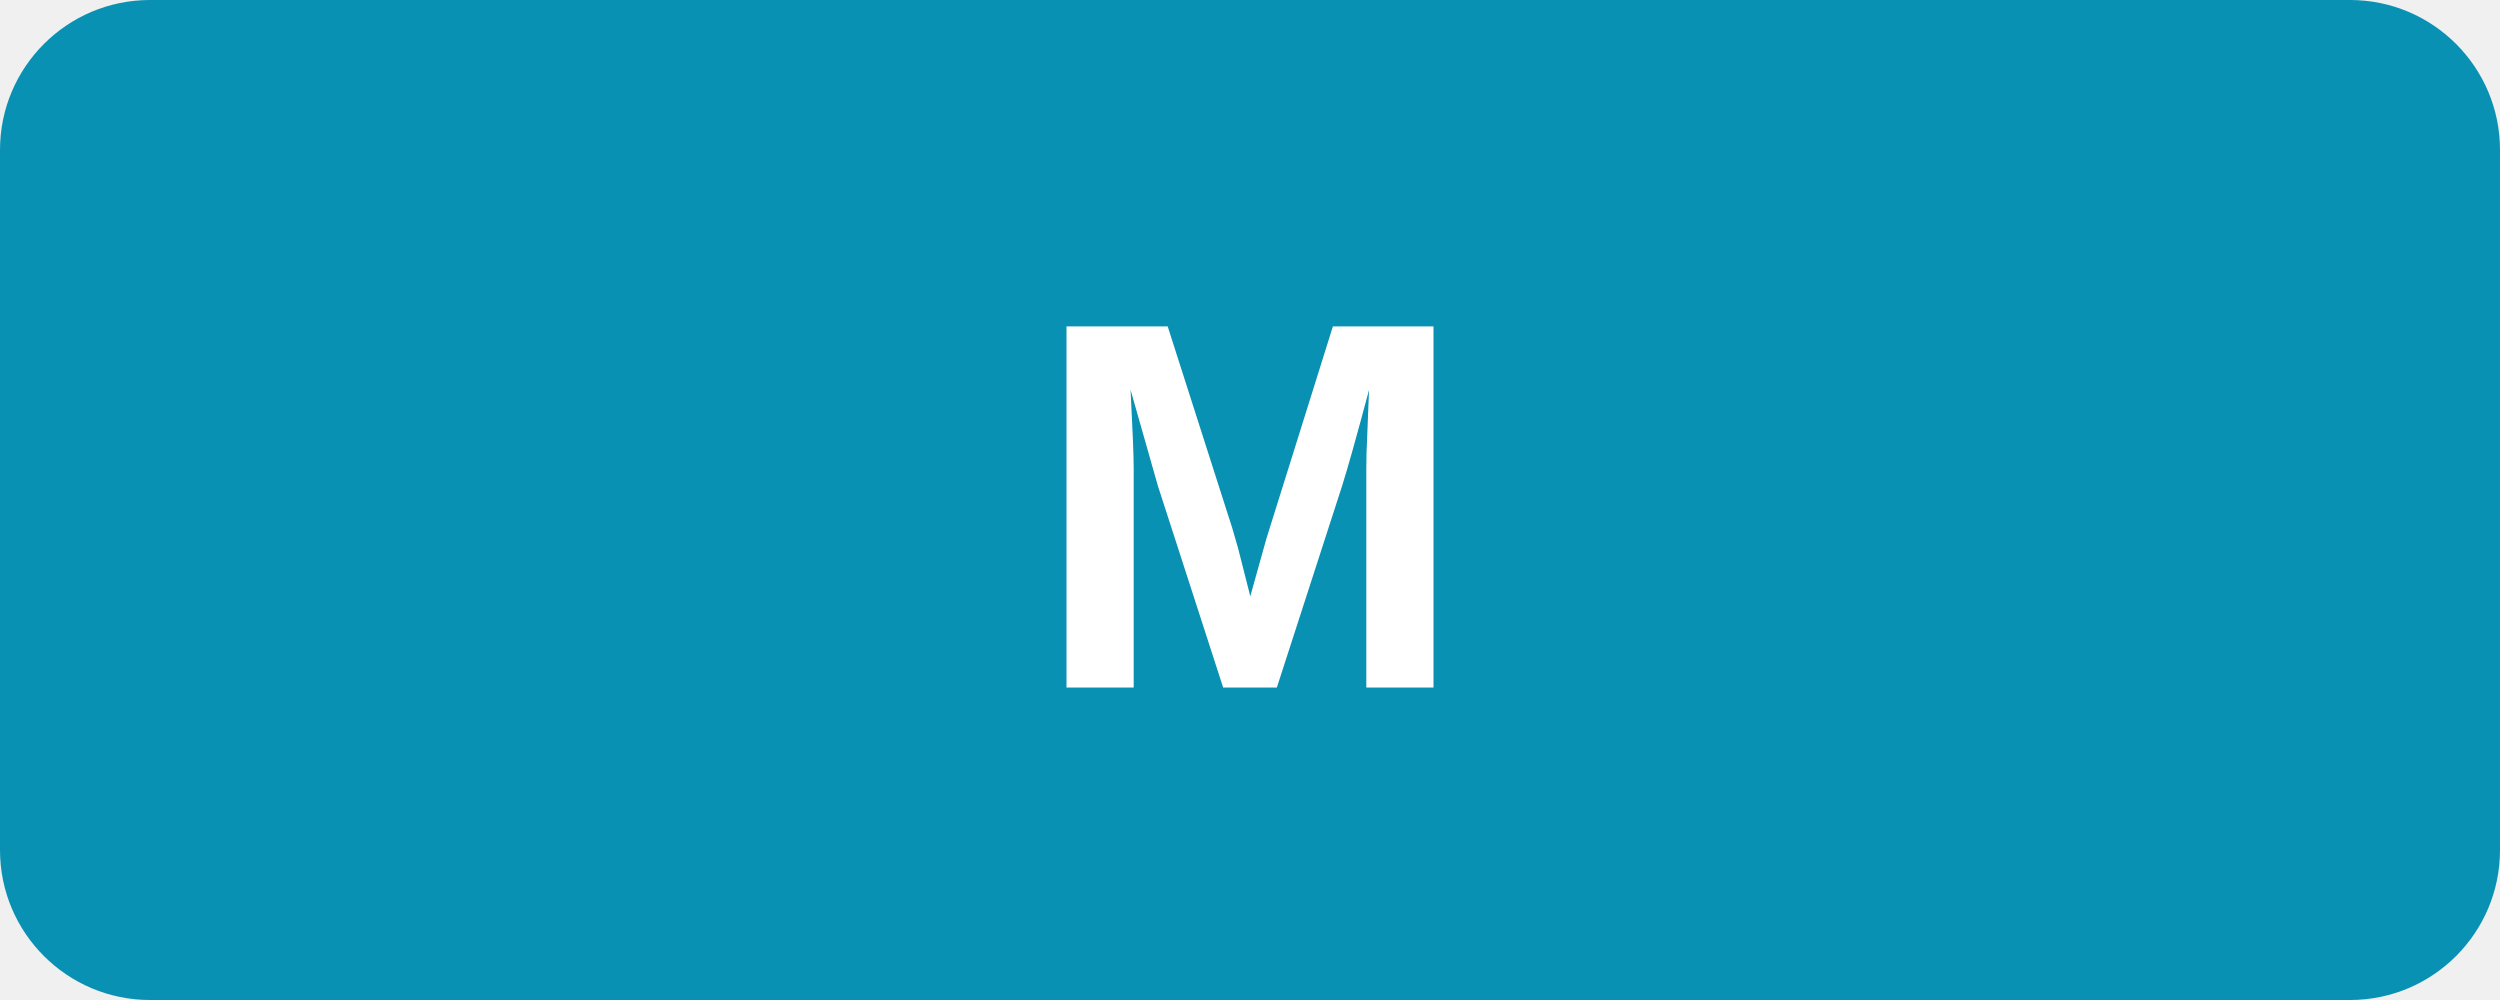
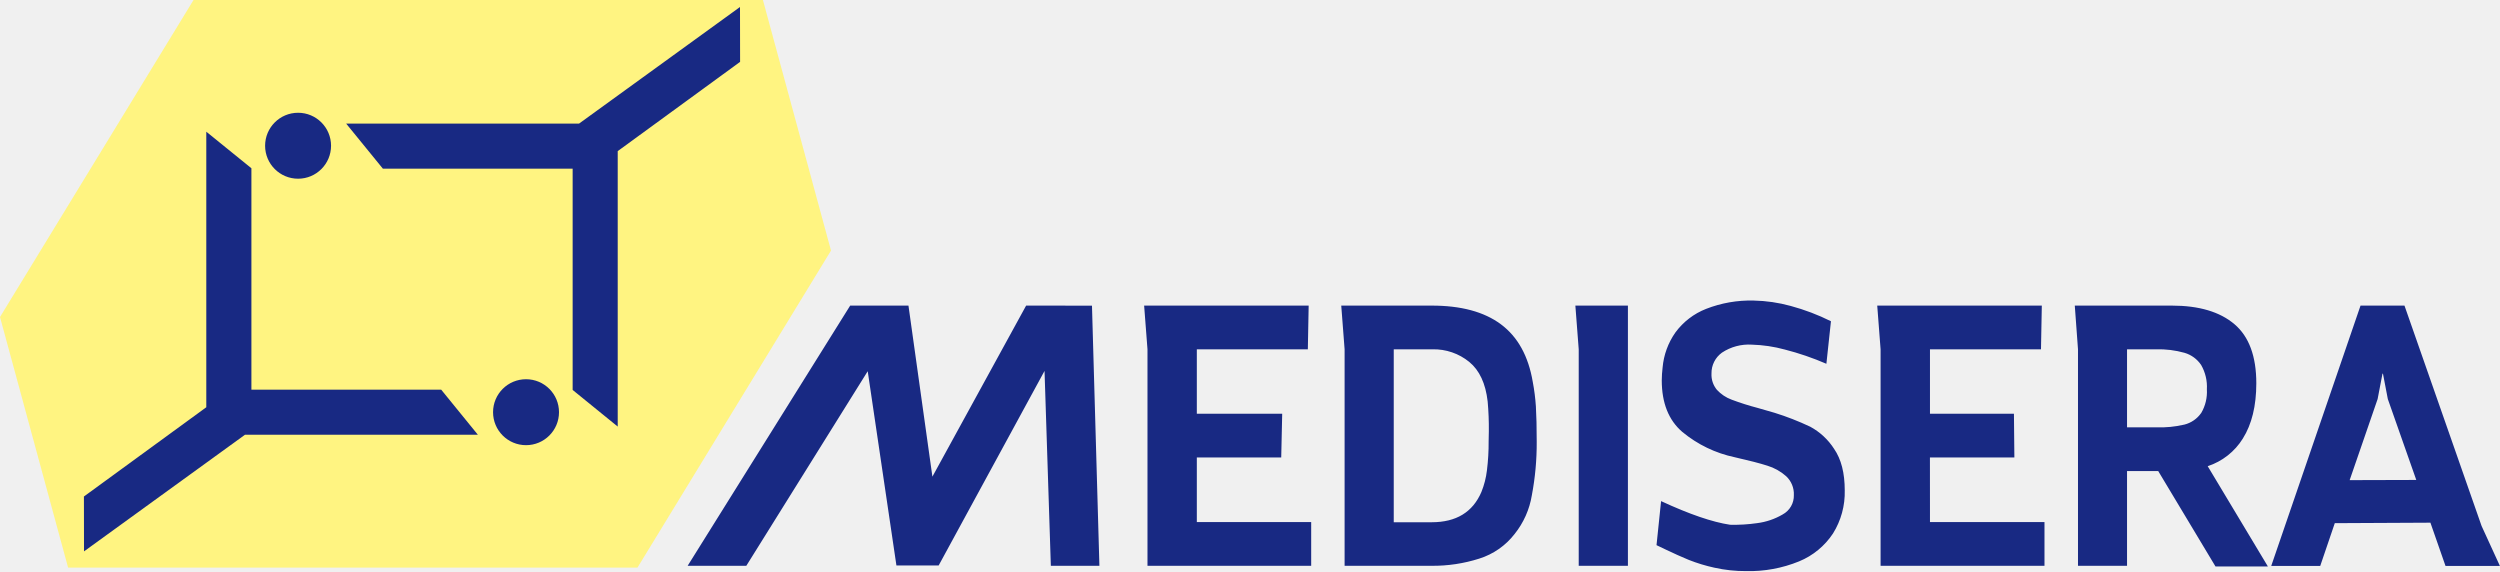
- <svg xmlns="http://www.w3.org/2000/svg" viewBox="0 0 200 80">
-   <rect width="200" height="80" rx="12" fill="#0891b2" />
-   <text y="55" font-size="42" font-weight="bold" text-anchor="middle" x="100" font-family="Arial,sans-serif" fill="white">M</text>
+ <svg xmlns="http://www.w3.org/2000/svg" viewBox="0 0 514.8 117.6">
+   <defs>
+     <style>.cls-1{isolation:isolate;}.cls-2{fill:#fff481;}.cls-2,.cls-4{fill-rule:evenodd;}.cls-3,.cls-4{fill:#182983;}</style>
+   </defs>
+   <g id="Rectangle_11" data-name="Rectangle 11" class="cls-1">
+     <g id="Polygon_1_copy-2" data-name="Polygon 1 copy">
+       <polygon class="cls-2" points="157.1 0 104.4 0 104.4 0 39.85 0 0 65.28 14.02 116.88 66.72 116.88 66.72 116.88 131.27 116.88 171.12 51.6 157.1 0" />
+     </g>
+     <g id="Ellipse_3-2" data-name="Ellipse 3">
+       <circle class="cls-3" cx="61.38" cy="30.01" r="6.79" />
+     </g>
+     <g id="Rectangle_12_copy_2-2" data-name="Rectangle 12 copy 2">
+       <polygon class="cls-4" points="98.4 89.52 90.85 80.24 51.77 80.24 51.77 34.65 42.48 27.12 42.48 83.86 17.28 102.24 17.3 113.54 50.45 89.52 98.4 89.52" />
+     </g>
+     <g id="Rectangle_12_copy_3-2" data-name="Rectangle 12 copy 3">
+       <polygon class="cls-4" points="152.4 12.74 152.38 1.44 119.24 25.45 71.28 25.45 78.84 34.73 117.92 34.73 117.92 80.3 127.2 87.84 127.2 31.12 152.4 12.74" />
+     </g>
+     <g id="Ellipse_3_copy-2" data-name="Ellipse 3 copy">
+       <circle class="cls-3" cx="108.32" cy="84.88" r="6.79" />
+     </g>
+     <g id="Rectangle_11-2" data-name="Rectangle 11">
+       <path class="cls-4" d="M211.3,62.93,192,98.15l-4.93-35.22h-12L141.6,116.51h12.08l25-40.07,5.91,40h8.7l21.8-40.06,1.3,40.13h10l-1.53-53.57ZM246.45,94.2h17.38l.2-9H246.45V71.93h22.86l.17-9H235.6l.69,9v44.58H270v-9H246.45Zm69.18-15.54q-1.35-8-6.56-11.88t-14.36-3.85H276.19l.69,9v44.58h17.86a31.39,31.39,0,0,0,9.87-1.48,14.82,14.82,0,0,0,7.27-5.06,17.2,17.2,0,0,0,3.56-8,57.53,57.53,0,0,0,1-10.94q0-4.52-.17-7.34A41.38,41.38,0,0,0,315.63,78.66Zm-9.09,12.19a45.91,45.91,0,0,1-.35,6,17.21,17.21,0,0,1-1.14,4.46q-2.67,6.23-10.23,6.23H287V71.93H295a11.56,11.56,0,0,1,7.54,2.59q3.17,2.59,3.8,8.16a61.5,61.5,0,0,1,.24,6.15Zm18.55-18.92v44.58h10.13V62.93H324.4Zm47.63,15.92A55.8,55.8,0,0,0,365.41,85q-1-.31-3.47-1a52.91,52.91,0,0,1-5.38-1.71,7.76,7.76,0,0,1-3-2,4.87,4.87,0,0,1-1.13-3.37,5.18,5.18,0,0,1,2.15-4.3,10,10,0,0,1,6.17-1.65,28.94,28.94,0,0,1,6.75,1,57.4,57.4,0,0,1,8.59,2.94l.94-8.76A44.76,44.76,0,0,0,368.74,63a31,31,0,0,0-7.63-1.11,25.11,25.11,0,0,0-9.78,1.71A14.31,14.31,0,0,0,345,68.46a14.8,14.8,0,0,0-2.64,7.24,24.21,24.21,0,0,0-.17,2.61q0,7,4.23,10.63a25,25,0,0,0,10.82,5.22q4.4,1,6.68,1.73a10.36,10.36,0,0,1,3.87,2.16,5,5,0,0,1,1.6,3.89,4.39,4.39,0,0,1-2.31,4,13.83,13.83,0,0,1-5.29,1.79,33.22,33.22,0,0,1-5.52.33q-5.48-.82-14.22-4.87l-.94,9.07,1.8.86q2.67,1.28,4.86,2.18a33.87,33.87,0,0,0,5.26,1.6,29.17,29.17,0,0,0,6.5.7,27.12,27.12,0,0,0,10.93-2,15.35,15.35,0,0,0,7-5.76,16,16,0,0,0,2.41-8.86q0-5.37-2.19-8.55A13.46,13.46,0,0,0,372.73,87.85Zm24.69,6.35H414.8l-.09-9H397.42V71.93h22.86l.17-9H386.56l.69,9v44.58H421v-9H397.42Zm64.43-3.89q2.77-4.4,2.78-11.37,0-8.37-4.51-12.19t-12.87-3.82h-20l.66,9v44.58H438V97l6.42,0,11.79,19.64H467L454.61,96A13.47,13.47,0,0,0,461.85,90.3Zm-8.59-5.24a6,6,0,0,1-3.43,2.36A22.24,22.24,0,0,1,444,88h-6V71.93h6a19.58,19.58,0,0,1,5.83.72,6.22,6.22,0,0,1,3.43,2.51,9,9,0,0,1,1.18,5A8.61,8.61,0,0,1,453.26,85.07ZM511,108.29,495.13,62.93h-9.05l-18.39,53.61h10.09l3-8.81,19.69-.1,3.11,8.91h11.2Zm-27.16-9.42,5.76-16.7,1-5.22h.1l1,5.22,5.86,16.66Z" />
+     </g>
+   </g>
</svg>
